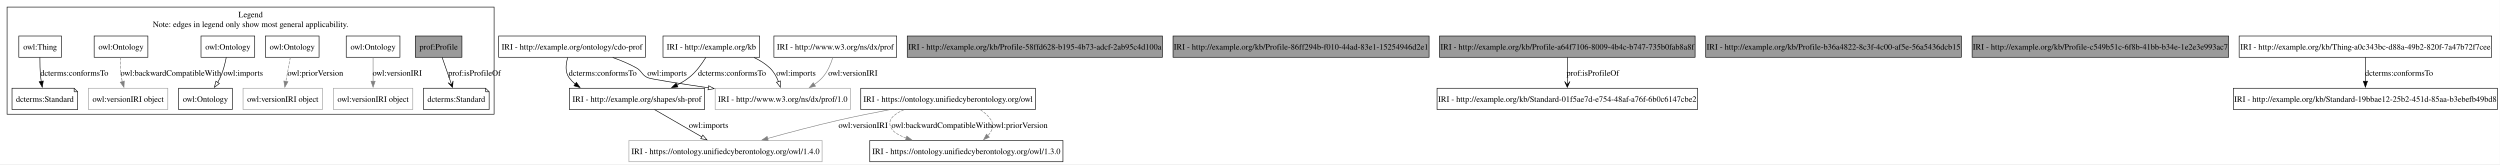
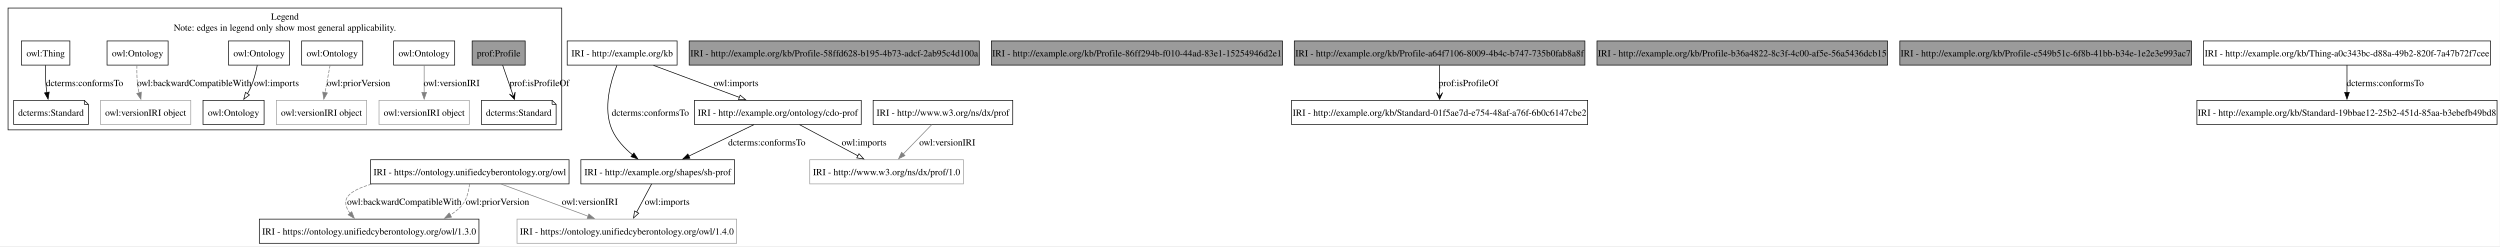
- <svg xmlns="http://www.w3.org/2000/svg" width="4235pt" height="278pt" viewBox="0.00 0.00 4235.00 278.00">
-   <g id="graph0" class="graph" transform="scale(1 1) rotate(0) translate(4 274)">
-     <polygon fill="white" stroke="none" points="-4,4 -4,-274 4230.62,-274 4230.62,4 -4,4" />
+ <svg xmlns="http://www.w3.org/2000/svg" width="3725pt" height="367pt" viewBox="0.00 0.00 3725.00 367.00">
+   <g id="graph0" class="graph" transform="scale(1 1) rotate(0) translate(4 362.5)">
+     <polygon fill="white" stroke="none" points="-4,4 -4,-362.5 3720.62,-362.5 3720.62,4 -4,4" />
    <g id="clust1" class="cluster">
-       <polygon fill="none" stroke="black" points="8,-80.5 8,-262 833,-262 833,-80.5 8,-80.5" />
-       <text xml:space="preserve" text-anchor="middle" x="420.5" y="-244.7" font-family="Times,serif" font-size="14.00">Legend</text>
-       <text xml:space="preserve" text-anchor="middle" x="420.5" y="-228.2" font-family="Times,serif" font-size="14.00">Note: edges in legend only show most general applicability.</text>
+       <polygon fill="none" stroke="black" points="8,-169 8,-350.5 833,-350.5 833,-169 8,-169" />
+       <text xml:space="preserve" text-anchor="middle" x="420.5" y="-333.2" font-family="Times,serif" font-size="14.00">Legend</text>
+       <text xml:space="preserve" text-anchor="middle" x="420.5" y="-316.7" font-family="Times,serif" font-size="14.00">Note: edges in legend only show most general applicability.</text>
    </g>
    <g id="node1" class="node">
-       <polygon fill="none" stroke="black" points="100.12,-213 27.88,-213 27.88,-177 100.12,-177 100.12,-213" />
-       <text xml:space="preserve" text-anchor="middle" x="64" y="-189.95" font-family="Times,serif" font-size="14.00">owl:Thing</text>
+       <polygon fill="none" stroke="black" points="100.12,-301.5 27.88,-301.5 27.88,-265.5 100.12,-265.5 100.12,-301.5" />
+       <text xml:space="preserve" text-anchor="middle" x="64" y="-278.45" font-family="Times,serif" font-size="14.00">owl:Thing</text>
    </g>
    <g id="node2" class="node">
-       <polygon fill="none" stroke="black" points="121.62,-124.5 16.38,-124.5 16.38,-88.5 127.62,-88.5 127.62,-118.5 121.62,-124.5" />
-       <polyline fill="none" stroke="black" points="121.62,-124.5 121.62,-118.5" />
-       <polyline fill="none" stroke="black" points="127.62,-118.5 121.62,-118.5" />
-       <text xml:space="preserve" text-anchor="middle" x="72" y="-101.45" font-family="Times,serif" font-size="14.00">dcterms:Standard</text>
+       <polygon fill="none" stroke="black" points="121.62,-213 16.38,-213 16.38,-177 127.62,-177 127.62,-207 121.62,-213" />
+       <polyline fill="none" stroke="black" points="121.62,-213 121.62,-207" />
+       <polyline fill="none" stroke="black" points="127.62,-207 121.62,-207" />
+       <text xml:space="preserve" text-anchor="middle" x="72" y="-189.95" font-family="Times,serif" font-size="14.00">dcterms:Standard</text>
    </g>
    <g id="edge1" class="edge">
-       <path fill="none" stroke="black" d="M63.57,-176.78C63.51,-166.75 63.76,-153.88 65,-142.5 65.23,-140.42 65.52,-138.28 65.85,-136.13" />
-       <polygon fill="black" stroke="black" points="69.28,-136.81 67.62,-126.34 62.39,-135.55 69.28,-136.81" />
-       <text xml:space="preserve" text-anchor="middle" x="122" y="-145.7" font-family="Times,serif" font-size="14.00">dcterms:conformsTo</text>
+       <path fill="none" stroke="black" d="M63.57,-265.28C63.51,-255.25 63.76,-242.38 65,-231 65.23,-228.92 65.52,-226.78 65.85,-224.63" />
+       <polygon fill="black" stroke="black" points="69.28,-225.31 67.62,-214.84 62.39,-224.05 69.28,-225.31" />
+       <text xml:space="preserve" text-anchor="middle" x="122" y="-234.2" font-family="Times,serif" font-size="14.00">dcterms:conformsTo</text>
    </g>
    <g id="node3" class="node">
-       <polygon fill="none" stroke="black" points="246.5,-213 155.5,-213 155.5,-177 246.5,-177 246.5,-213" />
-       <text xml:space="preserve" text-anchor="middle" x="201" y="-189.95" font-family="Times,serif" font-size="14.00">owl:Ontology</text>
+       <polygon fill="none" stroke="black" points="246.5,-301.5 155.5,-301.5 155.5,-265.5 246.5,-265.5 246.5,-301.5" />
+       <text xml:space="preserve" text-anchor="middle" x="201" y="-278.45" font-family="Times,serif" font-size="14.00">owl:Ontology</text>
    </g>
    <g id="node4" class="node">
-       <polygon fill="none" stroke="#9b9b9b" points="280.25,-124.5 145.75,-124.5 145.75,-88.5 280.25,-88.5 280.25,-124.5" />
-       <text xml:space="preserve" text-anchor="middle" x="213" y="-101.45" font-family="Times,serif" font-size="14.00">owl:versionIRI object</text>
+       <polygon fill="none" stroke="#9b9b9b" points="280.25,-213 145.75,-213 145.75,-177 280.25,-177 280.25,-213" />
+       <text xml:space="preserve" text-anchor="middle" x="213" y="-189.95" font-family="Times,serif" font-size="14.00">owl:versionIRI object</text>
    </g>
    <g id="edge2" class="edge">
-       <path fill="none" stroke="gray" stroke-dasharray="5,2" d="M199.98,-176.72C199.71,-166.67 199.9,-153.79 201.75,-142.5 202.11,-140.28 202.59,-138.01 203.14,-135.74" />
-       <polygon fill="gray" stroke="gray" points="206.5,-136.73 205.93,-126.15 199.78,-134.78 206.5,-136.73" />
-       <text xml:space="preserve" text-anchor="middle" x="285.38" y="-145.7" font-family="Times,serif" font-size="14.00">owl:backwardCompatibleWith</text>
+       <path fill="none" stroke="gray" stroke-dasharray="5,2" d="M199.98,-265.22C199.71,-255.17 199.9,-242.29 201.75,-231 202.11,-228.78 202.59,-226.51 203.14,-224.24" />
+       <polygon fill="gray" stroke="gray" points="206.5,-225.23 205.93,-214.65 199.78,-223.28 206.5,-225.23" />
+       <text xml:space="preserve" text-anchor="middle" x="285.38" y="-234.2" font-family="Times,serif" font-size="14.00">owl:backwardCompatibleWith</text>
    </g>
    <g id="node5" class="node">
-       <polygon fill="none" stroke="black" points="427.5,-213 336.5,-213 336.5,-177 427.5,-177 427.5,-213" />
-       <text xml:space="preserve" text-anchor="middle" x="382" y="-189.95" font-family="Times,serif" font-size="14.00">owl:Ontology</text>
+       <polygon fill="none" stroke="black" points="427.5,-301.5 336.5,-301.5 336.5,-265.5 427.5,-265.5 427.5,-301.5" />
+       <text xml:space="preserve" text-anchor="middle" x="382" y="-278.45" font-family="Times,serif" font-size="14.00">owl:Ontology</text>
    </g>
    <g id="node6" class="node">
-       <polygon fill="none" stroke="black" points="389.5,-124.5 298.5,-124.5 298.5,-88.5 389.5,-88.5 389.5,-124.5" />
-       <text xml:space="preserve" text-anchor="middle" x="344" y="-101.45" font-family="Times,serif" font-size="14.00">owl:Ontology</text>
+       <polygon fill="none" stroke="black" points="389.5,-213 298.5,-213 298.5,-177 389.5,-177 389.5,-213" />
+       <text xml:space="preserve" text-anchor="middle" x="344" y="-189.95" font-family="Times,serif" font-size="14.00">owl:Ontology</text>
    </g>
    <g id="edge3" class="edge">
-       <path fill="none" stroke="black" d="M379.31,-176.76C377.31,-166.49 374.04,-153.38 369,-142.5 367.72,-139.74 366.21,-136.97 364.59,-134.26" />
-       <polygon fill="none" stroke="black" points="367.63,-132.52 359.18,-126.13 361.8,-136.4 367.63,-132.52" />
-       <text xml:space="preserve" text-anchor="middle" x="408.01" y="-145.7" font-family="Times,serif" font-size="14.00">owl:imports</text>
+       <path fill="none" stroke="black" d="M379.31,-265.26C377.31,-254.99 374.04,-241.88 369,-231 367.72,-228.24 366.21,-225.47 364.59,-222.76" />
+       <polygon fill="none" stroke="black" points="367.63,-221.02 359.18,-214.63 361.8,-224.9 367.63,-221.02" />
+       <text xml:space="preserve" text-anchor="middle" x="408.01" y="-234.2" font-family="Times,serif" font-size="14.00">owl:imports</text>
    </g>
    <g id="node7" class="node">
-       <polygon fill="none" stroke="black" points="536.5,-213 445.5,-213 445.5,-177 536.5,-177 536.5,-213" />
-       <text xml:space="preserve" text-anchor="middle" x="491" y="-189.95" font-family="Times,serif" font-size="14.00">owl:Ontology</text>
+       <polygon fill="none" stroke="black" points="536.5,-301.5 445.5,-301.5 445.5,-265.5 536.5,-265.5 536.5,-301.5" />
+       <text xml:space="preserve" text-anchor="middle" x="491" y="-278.45" font-family="Times,serif" font-size="14.00">owl:Ontology</text>
    </g>
    <g id="node8" class="node">
-       <polygon fill="none" stroke="#9b9b9b" points="542.25,-124.5 407.75,-124.5 407.75,-88.5 542.25,-88.5 542.25,-124.5" />
-       <text xml:space="preserve" text-anchor="middle" x="475" y="-101.45" font-family="Times,serif" font-size="14.00">owl:versionIRI object</text>
+       <polygon fill="none" stroke="#9b9b9b" points="542.25,-213 407.75,-213 407.75,-177 542.25,-177 542.25,-213" />
+       <text xml:space="preserve" text-anchor="middle" x="475" y="-189.95" font-family="Times,serif" font-size="14.00">owl:versionIRI object</text>
    </g>
    <g id="edge4" class="edge">
-       <path fill="none" stroke="gray" stroke-dasharray="5,2" d="M487.84,-176.91C485.68,-165.26 482.78,-149.55 480.28,-136.02" />
-       <polygon fill="gray" stroke="gray" points="483.75,-135.54 478.48,-126.34 476.86,-136.81 483.75,-135.54" />
-       <text xml:space="preserve" text-anchor="middle" x="530.18" y="-145.7" font-family="Times,serif" font-size="14.00">owl:priorVersion</text>
+       <path fill="none" stroke="gray" stroke-dasharray="5,2" d="M487.84,-265.41C485.68,-253.76 482.78,-238.05 480.28,-224.52" />
+       <polygon fill="gray" stroke="gray" points="483.75,-224.04 478.48,-214.84 476.86,-225.31 483.75,-224.04" />
+       <text xml:space="preserve" text-anchor="middle" x="530.18" y="-234.2" font-family="Times,serif" font-size="14.00">owl:priorVersion</text>
    </g>
    <g id="node9" class="node">
-       <polygon fill="none" stroke="black" points="673.5,-213 582.5,-213 582.5,-177 673.5,-177 673.5,-213" />
-       <text xml:space="preserve" text-anchor="middle" x="628" y="-189.95" font-family="Times,serif" font-size="14.00">owl:Ontology</text>
+       <polygon fill="none" stroke="black" points="673.5,-301.5 582.5,-301.5 582.5,-265.5 673.5,-265.5 673.5,-301.5" />
+       <text xml:space="preserve" text-anchor="middle" x="628" y="-278.45" font-family="Times,serif" font-size="14.00">owl:Ontology</text>
    </g>
    <g id="node10" class="node">
-       <polygon fill="none" stroke="#9b9b9b" points="695.25,-124.5 560.75,-124.5 560.75,-88.5 695.25,-88.5 695.25,-124.5" />
-       <text xml:space="preserve" text-anchor="middle" x="628" y="-101.45" font-family="Times,serif" font-size="14.00">owl:versionIRI object</text>
+       <polygon fill="none" stroke="#9b9b9b" points="695.25,-213 560.75,-213 560.75,-177 695.25,-177 695.25,-213" />
+       <text xml:space="preserve" text-anchor="middle" x="628" y="-189.95" font-family="Times,serif" font-size="14.00">owl:versionIRI object</text>
    </g>
    <g id="edge5" class="edge">
-       <path fill="none" stroke="gray" d="M628,-176.91C628,-165.26 628,-149.55 628,-136.02" />
-       <polygon fill="gray" stroke="gray" points="631.5,-136.36 628,-126.36 624.5,-136.36 631.5,-136.36" />
-       <text xml:space="preserve" text-anchor="middle" x="668.88" y="-145.7" font-family="Times,serif" font-size="14.00">owl:versionIRI</text>
+       <path fill="none" stroke="gray" d="M628,-265.41C628,-253.76 628,-238.05 628,-224.52" />
+       <polygon fill="gray" stroke="gray" points="631.5,-224.86 628,-214.86 624.5,-224.86 631.5,-224.86" />
+       <text xml:space="preserve" text-anchor="middle" x="668.88" y="-234.2" font-family="Times,serif" font-size="14.00">owl:versionIRI</text>
    </g>
    <g id="node11" class="node">
-       <polygon fill="#9b9b9b" stroke="black" points="778.5,-213 699.5,-213 699.5,-177 778.5,-177 778.5,-213" />
-       <text xml:space="preserve" text-anchor="middle" x="739" y="-189.95" font-family="Times,serif" font-size="14.00">prof:Profile</text>
+       <polygon fill="#9b9b9b" stroke="black" points="778.5,-301.5 699.5,-301.5 699.5,-265.5 778.5,-265.5 778.5,-301.5" />
+       <text xml:space="preserve" text-anchor="middle" x="739" y="-278.45" font-family="Times,serif" font-size="14.00">prof:Profile</text>
    </g>
    <g id="node12" class="node">
-       <polygon fill="none" stroke="black" points="818.62,-124.5 713.38,-124.5 713.38,-88.5 824.62,-88.5 824.62,-118.5 818.62,-124.5" />
-       <polyline fill="none" stroke="black" points="818.62,-124.5 818.62,-118.5" />
-       <polyline fill="none" stroke="black" points="824.62,-118.5 818.62,-118.5" />
-       <text xml:space="preserve" text-anchor="middle" x="769" y="-101.45" font-family="Times,serif" font-size="14.00">dcterms:Standard</text>
+       <polygon fill="none" stroke="black" points="818.62,-213 713.38,-213 713.38,-177 824.62,-177 824.62,-207 818.62,-213" />
+       <polyline fill="none" stroke="black" points="818.62,-213 818.62,-207" />
+       <polyline fill="none" stroke="black" points="824.62,-207 818.62,-207" />
+       <text xml:space="preserve" text-anchor="middle" x="769" y="-189.95" font-family="Times,serif" font-size="14.00">dcterms:Standard</text>
    </g>
    <g id="edge6" class="edge">
-       <path fill="none" stroke="black" d="M744.93,-176.91C749.05,-165.02 754.64,-148.91 759.39,-135.2" />
-       <polygon fill="black" stroke="black" points="762.58,-126 763.56,-136.92 761.34,-129.57 759.31,-135.45 759.31,-135.45 759.31,-135.45 761.34,-129.57 755.05,-133.97 762.58,-126" />
-       <text xml:space="preserve" text-anchor="middle" x="799.81" y="-145.7" font-family="Times,serif" font-size="14.00">prof:isProfileOf</text>
+       <path fill="none" stroke="black" d="M744.93,-265.41C749.05,-253.52 754.64,-237.41 759.39,-223.7" />
+       <polygon fill="black" stroke="black" points="762.58,-214.5 763.56,-225.42 761.34,-218.07 759.31,-223.95 759.31,-223.95 759.31,-223.95 761.34,-218.07 755.05,-222.47 762.58,-214.5" />
+       <text xml:space="preserve" text-anchor="middle" x="799.81" y="-234.2" font-family="Times,serif" font-size="14.00">prof:isProfileOf</text>
    </g>
    <g id="node13" class="node">
-       <polygon fill="none" stroke="#9b9b9b" points="1436.5,-124.5 1207.5,-124.5 1207.5,-88.5 1436.5,-88.5 1436.5,-124.5" />
-       <text xml:space="preserve" text-anchor="middle" x="1322" y="-101.45" font-family="Times,serif" font-size="14.00">IRI - http://www.w3.org/ns/dx/prof/1.0</text>
+       <polygon fill="none" stroke="#9b9b9b" points="1431.5,-124.5 1202.5,-124.5 1202.5,-88.5 1431.5,-88.5 1431.5,-124.5" />
+       <text xml:space="preserve" text-anchor="middle" x="1317" y="-101.45" font-family="Times,serif" font-size="14.00">IRI - http://www.w3.org/ns/dx/prof/1.0</text>
    </g>
    <g id="node14" class="node">
-       <polygon fill="none" stroke="#9b9b9b" points="1388.62,-36 1061.38,-36 1061.38,0 1388.62,0 1388.62,-36" />
-       <text xml:space="preserve" text-anchor="middle" x="1225" y="-12.95" font-family="Times,serif" font-size="14.00">IRI - https://ontology.unifiedcyberontology.org/owl/1.4.0</text>
+       <polygon fill="none" stroke="#9b9b9b" points="1093.62,-36 766.38,-36 766.38,0 1093.62,0 1093.62,-36" />
+       <text xml:space="preserve" text-anchor="middle" x="930" y="-12.95" font-family="Times,serif" font-size="14.00">IRI - https://ontology.unifiedcyberontology.org/owl/1.4.0</text>
    </g>
    <g id="node15" class="node">
-       <polygon fill="none" stroke="black" points="1189.5,-124.5 960.5,-124.5 960.5,-88.5 1189.5,-88.5 1189.5,-124.5" />
-       <text xml:space="preserve" text-anchor="middle" x="1075" y="-101.45" font-family="Times,serif" font-size="14.00">IRI - http://example.org/shapes/sh-prof</text>
+       <polygon fill="none" stroke="black" points="1090.5,-124.5 861.5,-124.5 861.5,-88.5 1090.5,-88.5 1090.5,-124.5" />
+       <text xml:space="preserve" text-anchor="middle" x="976" y="-101.45" font-family="Times,serif" font-size="14.00">IRI - http://example.org/shapes/sh-prof</text>
+     </g>
+     <g id="edge12" class="edge">
+       <path fill="none" stroke="black" d="M966.91,-88.41C960.53,-76.4 951.85,-60.09 944.52,-46.3" />
+       <polygon fill="none" stroke="black" points="947.72,-44.87 939.94,-37.69 941.54,-48.16 947.72,-44.87" />
+       <text xml:space="preserve" text-anchor="middle" x="990.12" y="-57.2" font-family="Times,serif" font-size="14.00">owl:imports</text>
+     </g>
+     <g id="node16" class="node">
+       <polygon fill="#9b9b9b" stroke="black" points="1455.12,-301.5 1022.88,-301.5 1022.88,-265.5 1455.12,-265.5 1455.12,-301.5" />
+       <text xml:space="preserve" text-anchor="middle" x="1239" y="-278.45" font-family="Times,serif" font-size="14.00">IRI - http://example.org/kb/Profile-58ffd628-b195-4b73-adcf-2ab95c4d100a</text>
+     </g>
+     <g id="node17" class="node">
+       <polygon fill="#9b9b9b" stroke="black" points="1906.88,-301.5 1473.12,-301.5 1473.12,-265.5 1906.88,-265.5 1906.88,-301.5" />
+       <text xml:space="preserve" text-anchor="middle" x="1690" y="-278.45" font-family="Times,serif" font-size="14.00">IRI - http://example.org/kb/Profile-86ff294b-f010-44ad-83e1-15254946d2e1</text>
+     </g>
+     <g id="node18" class="node">
+       <polygon fill="#9b9b9b" stroke="black" points="2357.5,-301.5 1924.5,-301.5 1924.5,-265.5 2357.5,-265.5 2357.5,-301.5" />
+       <text xml:space="preserve" text-anchor="middle" x="2141" y="-278.45" font-family="Times,serif" font-size="14.00">IRI - http://example.org/kb/Profile-a64f7106-8009-4b4c-b747-735b0fab8a8f</text>
+     </g>
+     <g id="node28" class="node">
+       <polygon fill="none" stroke="black" points="2361.62,-213 1920.38,-213 1920.38,-177 2361.62,-177 2361.62,-213" />
+       <text xml:space="preserve" text-anchor="middle" x="2141" y="-189.95" font-family="Times,serif" font-size="14.00">IRI - http://example.org/kb/Standard-01f5ae7d-e754-48af-a76f-6b0c6147cbe2</text>
+     </g>
+     <g id="edge17" class="edge">
+       <path fill="none" stroke="black" d="M2141,-265.41C2141,-253.76 2141,-238.05 2141,-224.52" />
+       <polygon fill="black" stroke="black" points="2141,-214.57 2145.5,-224.57 2141,-218.35 2141,-224.57 2141,-224.57 2141,-224.57 2141,-218.35 2136.5,-224.57 2141,-214.57" />
+       <text xml:space="preserve" text-anchor="middle" x="2184.12" y="-234.2" font-family="Times,serif" font-size="14.00">prof:isProfileOf</text>
+     </g>
+     <g id="node19" class="node">
+       <polygon fill="#9b9b9b" stroke="black" points="2808.5,-301.5 2375.5,-301.5 2375.5,-265.5 2808.5,-265.5 2808.5,-301.5" />
+       <text xml:space="preserve" text-anchor="middle" x="2592" y="-278.45" font-family="Times,serif" font-size="14.00">IRI - http://example.org/kb/Profile-b36a4822-8c3f-4c00-af5e-56a5436dcb15</text>
+     </g>
+     <g id="node20" class="node">
+       <polygon fill="#9b9b9b" stroke="black" points="3261.25,-301.5 2826.75,-301.5 2826.75,-265.5 3261.25,-265.5 3261.25,-301.5" />
+       <text xml:space="preserve" text-anchor="middle" x="3044" y="-278.45" font-family="Times,serif" font-size="14.00">IRI - http://example.org/kb/Profile-c549b51c-6f8b-41bb-b34e-1e2e3e993ac7</text>
+     </g>
+     <g id="node21" class="node">
+       <polygon fill="none" stroke="black" points="1279.25,-213 1030.75,-213 1030.75,-177 1279.25,-177 1279.25,-213" />
+       <text xml:space="preserve" text-anchor="middle" x="1155" y="-189.95" font-family="Times,serif" font-size="14.00">IRI - http://example.org/ontology/cdo-prof</text>
+     </g>
+     <g id="edge11" class="edge">
+       <path fill="none" stroke="black" d="M1187.39,-176.7C1212.37,-163.37 1247.12,-144.81 1274.35,-130.27" />
+       <polygon fill="none" stroke="black" points="1275.88,-133.43 1283.05,-125.63 1272.58,-127.25 1275.88,-133.43" />
+       <text xml:space="preserve" text-anchor="middle" x="1283.51" y="-145.7" font-family="Times,serif" font-size="14.00">owl:imports</text>
+     </g>
+     <g id="edge7" class="edge">
+       <path fill="none" stroke="black" d="M1119.21,-176.7C1091.37,-163.25 1052.54,-144.49 1022.33,-129.89" />
+       <polygon fill="black" stroke="black" points="1023.93,-126.77 1013.4,-125.57 1020.88,-133.08 1023.93,-126.77" />
+       <text xml:space="preserve" text-anchor="middle" x="1138.53" y="-145.7" font-family="Times,serif" font-size="14.00">dcterms:conformsTo</text>
+     </g>
+     <g id="node22" class="node">
+       <polygon fill="none" stroke="black" points="1505,-213 1297,-213 1297,-177 1505,-177 1505,-213" />
+       <text xml:space="preserve" text-anchor="middle" x="1401" y="-189.95" font-family="Times,serif" font-size="14.00">IRI - http://www.w3.org/ns/dx/prof</text>
+     </g>
+     <g id="edge15" class="edge">
+       <path fill="none" stroke="gray" d="M1384.4,-176.91C1372.17,-164.32 1355.34,-146.98 1341.55,-132.79" />
+       <polygon fill="gray" stroke="gray" points="1344.38,-130.67 1334.9,-125.94 1339.36,-135.55 1344.38,-130.67" />
+       <text xml:space="preserve" text-anchor="middle" x="1407.4" y="-145.7" font-family="Times,serif" font-size="14.00">owl:versionIRI</text>
+     </g>
+     <g id="node23" class="node">
+       <polygon fill="none" stroke="black" points="843.88,-124.5 548.12,-124.5 548.12,-88.5 843.88,-88.5 843.88,-124.5" />
+       <text xml:space="preserve" text-anchor="middle" x="696" y="-101.45" font-family="Times,serif" font-size="14.00">IRI - https://ontology.unifiedcyberontology.org/owl</text>
+     </g>
+     <g id="edge16" class="edge">
+       <path fill="none" stroke="gray" d="M743.07,-88.1C780.36,-74.32 832.61,-55 872.4,-40.29" />
+       <polygon fill="gray" stroke="gray" points="873.42,-43.65 881.58,-36.9 870.99,-37.08 873.42,-43.65" />
+       <text xml:space="preserve" text-anchor="middle" x="874.83" y="-57.2" font-family="Times,serif" font-size="14.00">owl:versionIRI</text>
+     </g>
+     <g id="node27" class="node">
+       <polygon fill="none" stroke="black" points="709.62,-36 382.38,-36 382.38,0 709.62,0 709.62,-36" />
+       <text xml:space="preserve" text-anchor="middle" x="546" y="-12.95" font-family="Times,serif" font-size="14.00">IRI - https://ontology.unifiedcyberontology.org/owl/1.3.0</text>
+     </g>
+     <g id="edge10" class="edge">
+       <path fill="none" stroke="gray" stroke-dasharray="5,2" d="M549.47,-88.06C533.42,-83.48 520.72,-77.73 514.75,-70.5 508.23,-62.6 511.27,-53.2 517.52,-44.61" />
+       <polygon fill="gray" stroke="gray" points="520.04,-47.05 523.93,-37.19 514.75,-42.47 520.04,-47.05" />
+       <text xml:space="preserve" text-anchor="middle" x="598.38" y="-57.2" font-family="Times,serif" font-size="14.00">owl:backwardCompatibleWith</text>
+     </g>
+     <g id="edge14" class="edge">
+       <path fill="none" stroke="gray" stroke-dasharray="5,2" d="M695.62,-88.49C694.46,-77.24 691.1,-62.98 682,-54 677.33,-49.39 672.14,-45.37 666.59,-41.85" />
+       <polygon fill="gray" stroke="gray" points="668.69,-39.02 658.26,-37.15 665.25,-45.11 668.69,-39.02" />
+       <text xml:space="preserve" text-anchor="middle" x="737.31" y="-57.2" font-family="Times,serif" font-size="14.00">owl:priorVersion</text>
+     </g>
+     <g id="node24" class="node">
+       <polygon fill="none" stroke="black" points="1004.88,-301.5 841.12,-301.5 841.12,-265.5 1004.88,-265.5 1004.88,-301.5" />
+       <text xml:space="preserve" text-anchor="middle" x="923" y="-278.45" font-family="Times,serif" font-size="14.00">IRI - http://example.org/kb</text>
+     </g>
+     <g id="edge8" class="edge">
+       <path fill="none" stroke="black" d="M915.21,-265.15C906.08,-242.16 893.89,-200.79 908,-169 914.55,-154.25 926.58,-141.54 938.72,-131.56" />
+       <polygon fill="black" stroke="black" points="940.52,-134.59 946.3,-125.71 936.24,-129.05 940.52,-134.59" />
+       <text xml:space="preserve" text-anchor="middle" x="965" y="-189.95" font-family="Times,serif" font-size="14.00">dcterms:conformsTo</text>
    </g>
    <g id="edge13" class="edge">
-       <path fill="none" stroke="black" d="M1104.99,-88.2C1127.91,-74.99 1159.73,-56.64 1184.84,-42.16" />
-       <polygon fill="none" stroke="black" points="1186.58,-45.2 1193.49,-37.17 1183.08,-39.13 1186.58,-45.2" />
-       <text xml:space="preserve" text-anchor="middle" x="1196.44" y="-57.2" font-family="Times,serif" font-size="14.00">owl:imports</text>
-     </g>
-     <g id="node16" class="node">
-       <polygon fill="#9b9b9b" stroke="black" points="1965.12,-213 1532.88,-213 1532.88,-177 1965.12,-177 1965.12,-213" />
-       <text xml:space="preserve" text-anchor="middle" x="1749" y="-189.95" font-family="Times,serif" font-size="14.00">IRI - http://example.org/kb/Profile-58ffd628-b195-4b73-adcf-2ab95c4d100a</text>
-     </g>
-     <g id="node17" class="node">
-       <polygon fill="#9b9b9b" stroke="black" points="2416.88,-213 1983.12,-213 1983.12,-177 2416.88,-177 2416.88,-213" />
-       <text xml:space="preserve" text-anchor="middle" x="2200" y="-189.95" font-family="Times,serif" font-size="14.00">IRI - http://example.org/kb/Profile-86ff294b-f010-44ad-83e1-15254946d2e1</text>
-     </g>
-     <g id="node18" class="node">
-       <polygon fill="#9b9b9b" stroke="black" points="2867.5,-213 2434.5,-213 2434.5,-177 2867.5,-177 2867.5,-213" />
-       <text xml:space="preserve" text-anchor="middle" x="2651" y="-189.95" font-family="Times,serif" font-size="14.00">IRI - http://example.org/kb/Profile-a64f7106-8009-4b4c-b747-735b0fab8a8f</text>
-     </g>
-     <g id="node28" class="node">
-       <polygon fill="none" stroke="black" points="2871.62,-124.5 2430.38,-124.5 2430.38,-88.5 2871.62,-88.5 2871.62,-124.5" />
-       <text xml:space="preserve" text-anchor="middle" x="2651" y="-101.45" font-family="Times,serif" font-size="14.00">IRI - http://example.org/kb/Standard-01f5ae7d-e754-48af-a76f-6b0c6147cbe2</text>
-     </g>
-     <g id="edge17" class="edge">
-       <path fill="none" stroke="black" d="M2651,-176.91C2651,-165.26 2651,-149.55 2651,-136.02" />
-       <polygon fill="black" stroke="black" points="2651,-126.07 2655.5,-136.07 2651,-129.85 2651,-136.07 2651,-136.07 2651,-136.07 2651,-129.85 2646.5,-136.07 2651,-126.07" />
-       <text xml:space="preserve" text-anchor="middle" x="2694.12" y="-145.7" font-family="Times,serif" font-size="14.00">prof:isProfileOf</text>
-     </g>
-     <g id="node19" class="node">
-       <polygon fill="#9b9b9b" stroke="black" points="3318.5,-213 2885.5,-213 2885.5,-177 3318.5,-177 3318.5,-213" />
-       <text xml:space="preserve" text-anchor="middle" x="3102" y="-189.95" font-family="Times,serif" font-size="14.00">IRI - http://example.org/kb/Profile-b36a4822-8c3f-4c00-af5e-56a5436dcb15</text>
-     </g>
-     <g id="node20" class="node">
-       <polygon fill="#9b9b9b" stroke="black" points="3771.25,-213 3336.75,-213 3336.75,-177 3771.25,-177 3771.25,-213" />
-       <text xml:space="preserve" text-anchor="middle" x="3554" y="-189.95" font-family="Times,serif" font-size="14.00">IRI - http://example.org/kb/Profile-c549b51c-6f8b-41bb-b34e-1e2e3e993ac7</text>
-     </g>
-     <g id="node21" class="node">
-       <polygon fill="none" stroke="black" points="1089.25,-213 840.75,-213 840.75,-177 1089.25,-177 1089.25,-213" />
-       <text xml:space="preserve" text-anchor="middle" x="965" y="-189.95" font-family="Times,serif" font-size="14.00">IRI - http://example.org/ontology/cdo-prof</text>
-     </g>
-     <g id="edge11" class="edge">
-       <path fill="none" stroke="black" d="M1033.95,-176.53C1047.65,-171.78 1061.62,-165.97 1074,-159 1083.75,-153.51 1082.85,-147.2 1093,-142.5 1098.29,-140.05 1145.8,-132.64 1196.18,-125.26" />
-       <polygon fill="none" stroke="black" points="1196.41,-128.76 1205.8,-123.86 1195.4,-121.83 1196.41,-128.76" />
-       <text xml:space="preserve" text-anchor="middle" x="1126" y="-145.7" font-family="Times,serif" font-size="14.00">owl:imports</text>
-     </g>
-     <g id="edge7" class="edge">
-       <path fill="none" stroke="black" d="M957.79,-176.65C954.54,-165.83 952.83,-152.17 960,-142.5 963.09,-138.33 966.66,-134.64 970.6,-131.38" />
-       <polygon fill="black" stroke="black" points="972.37,-134.41 978.5,-125.77 968.32,-128.7 972.37,-134.41" />
-       <text xml:space="preserve" text-anchor="middle" x="1017" y="-145.7" font-family="Times,serif" font-size="14.00">dcterms:conformsTo</text>
-     </g>
-     <g id="node22" class="node">
-       <polygon fill="none" stroke="black" points="1515,-213 1307,-213 1307,-177 1515,-177 1515,-213" />
-       <text xml:space="preserve" text-anchor="middle" x="1411" y="-189.95" font-family="Times,serif" font-size="14.00">IRI - http://www.w3.org/ns/dx/prof</text>
-     </g>
-     <g id="edge15" class="edge">
-       <path fill="none" stroke="gray" d="M1406.8,-176.57C1403.46,-165.73 1397.85,-152.06 1389,-142.5 1385.04,-138.21 1380.43,-134.36 1375.51,-130.92" />
-       <polygon fill="gray" stroke="gray" points="1377.4,-127.97 1367.07,-125.61 1373.67,-133.9 1377.4,-127.97" />
-       <text xml:space="preserve" text-anchor="middle" x="1440.78" y="-145.7" font-family="Times,serif" font-size="14.00">owl:versionIRI</text>
-     </g>
-     <g id="node23" class="node">
-       <polygon fill="none" stroke="black" points="1749.88,-124.5 1454.12,-124.5 1454.12,-88.5 1749.88,-88.5 1749.88,-124.5" />
-       <text xml:space="preserve" text-anchor="middle" x="1602" y="-101.45" font-family="Times,serif" font-size="14.00">IRI - https://ontology.unifiedcyberontology.org/owl</text>
-     </g>
-     <g id="edge16" class="edge">
-       <path fill="none" stroke="gray" d="M1502.48,-88.05C1474.8,-82.82 1444.78,-76.79 1417.25,-70.5 1376.95,-61.3 1332.34,-49.45 1296.24,-39.44" />
-       <polygon fill="gray" stroke="gray" points="1297.35,-36.12 1286.78,-36.8 1295.47,-42.86 1297.35,-36.12" />
-       <text xml:space="preserve" text-anchor="middle" x="1458.12" y="-57.2" font-family="Times,serif" font-size="14.00">owl:versionIRI</text>
-     </g>
-     <g id="node27" class="node">
-       <polygon fill="none" stroke="black" points="1796.62,-36 1469.38,-36 1469.38,0 1796.62,0 1796.62,-36" />
-       <text xml:space="preserve" text-anchor="middle" x="1633" y="-12.95" font-family="Times,serif" font-size="14.00">IRI - https://ontology.unifiedcyberontology.org/owl/1.3.0</text>
-     </g>
-     <g id="edge10" class="edge">
-       <path fill="none" stroke="gray" stroke-dasharray="5,2" d="M1527.38,-88.1C1508.51,-80.07 1496.42,-68.93 1507.75,-54 1511.72,-48.77 1520.36,-44.11 1531.33,-40.02" />
-       <polygon fill="gray" stroke="gray" points="1532.2,-43.42 1540.57,-36.92 1529.98,-36.79 1532.2,-43.42" />
-       <text xml:space="preserve" text-anchor="middle" x="1591.38" y="-57.2" font-family="Times,serif" font-size="14.00">owl:backwardCompatibleWith</text>
-     </g>
-     <g id="edge14" class="edge">
-       <path fill="none" stroke="gray" stroke-dasharray="5,2" d="M1656.59,-88.14C1663.9,-83.54 1670.43,-77.76 1675,-70.5 1680.72,-61.42 1676.74,-52.14 1669.35,-44" />
-       <polygon fill="gray" stroke="gray" points="1671.88,-41.58 1662.17,-37.33 1667.11,-46.7 1671.88,-41.58" />
-       <text xml:space="preserve" text-anchor="middle" x="1723.47" y="-57.2" font-family="Times,serif" font-size="14.00">owl:priorVersion</text>
-     </g>
-     <g id="node24" class="node">
-       <polygon fill="none" stroke="black" points="1282.88,-213 1119.12,-213 1119.12,-177 1282.88,-177 1282.88,-213" />
-       <text xml:space="preserve" text-anchor="middle" x="1201" y="-189.95" font-family="Times,serif" font-size="14.00">IRI - http://example.org/kb</text>
-     </g>
-     <g id="edge12" class="edge">
-       <path fill="none" stroke="black" d="M1273.22,-176.56C1282.99,-171.99 1292.29,-166.23 1300,-159 1306.71,-152.71 1311.46,-144.04 1314.79,-135.61" />
-       <polygon fill="none" stroke="black" points="1318.04,-136.9 1317.91,-126.31 1311.41,-134.68 1318.04,-136.9" />
-       <text xml:space="preserve" text-anchor="middle" x="1344.44" y="-145.7" font-family="Times,serif" font-size="14.00">owl:imports</text>
-     </g>
-     <g id="edge8" class="edge">
-       <path fill="none" stroke="black" d="M1191.67,-176.74C1184.94,-165.69 1174.97,-151.73 1163,-142.5 1156.73,-137.67 1149.71,-133.42 1142.44,-129.7" />
-       <polygon fill="black" stroke="black" points="1144.33,-126.72 1133.79,-125.6 1141.33,-133.04 1144.33,-126.72" />
-       <text xml:space="preserve" text-anchor="middle" x="1235.99" y="-145.7" font-family="Times,serif" font-size="14.00">dcterms:conformsTo</text>
+       <path fill="none" stroke="black" d="M969.67,-265.1C1006.56,-251.35 1058.22,-232.08 1097.64,-217.39" />
+       <polygon fill="none" stroke="black" points="1098.84,-220.67 1106.99,-213.9 1096.39,-214.12 1098.84,-220.67" />
+       <text xml:space="preserve" text-anchor="middle" x="1092.78" y="-234.2" font-family="Times,serif" font-size="14.00">owl:imports</text>
    </g>
    <g id="node25" class="node">
-       <polygon fill="none" stroke="black" points="4216.88,-213 3789.12,-213 3789.12,-177 4216.88,-177 4216.88,-213" />
-       <text xml:space="preserve" text-anchor="middle" x="4003" y="-189.95" font-family="Times,serif" font-size="14.00">IRI - http://example.org/kb/Thing-a0c343bc-d88a-49b2-820f-7a47b72f7cee</text>
+       <polygon fill="none" stroke="black" points="3706.88,-301.5 3279.12,-301.5 3279.12,-265.5 3706.88,-265.5 3706.88,-301.5" />
+       <text xml:space="preserve" text-anchor="middle" x="3493" y="-278.45" font-family="Times,serif" font-size="14.00">IRI - http://example.org/kb/Thing-a0c343bc-d88a-49b2-820f-7a47b72f7cee</text>
    </g>
    <g id="node26" class="node">
-       <polygon fill="none" stroke="black" points="4226.62,-124.5 3779.38,-124.5 3779.38,-88.5 4226.62,-88.5 4226.62,-124.5" />
-       <text xml:space="preserve" text-anchor="middle" x="4003" y="-101.45" font-family="Times,serif" font-size="14.00">IRI - http://example.org/kb/Standard-19bbae12-25b2-451d-85aa-b3ebefb49bd8</text>
+       <polygon fill="none" stroke="black" points="3716.62,-213 3269.38,-213 3269.38,-177 3716.62,-177 3716.62,-213" />
+       <text xml:space="preserve" text-anchor="middle" x="3493" y="-189.95" font-family="Times,serif" font-size="14.00">IRI - http://example.org/kb/Standard-19bbae12-25b2-451d-85aa-b3ebefb49bd8</text>
    </g>
    <g id="edge9" class="edge">
-       <path fill="none" stroke="black" d="M4003,-176.91C4003,-165.26 4003,-149.55 4003,-136.02" />
-       <polygon fill="black" stroke="black" points="4006.5,-136.36 4003,-126.36 3999.5,-136.36 4006.5,-136.36" />
-       <text xml:space="preserve" text-anchor="middle" x="4060" y="-145.7" font-family="Times,serif" font-size="14.00">dcterms:conformsTo</text>
+       <path fill="none" stroke="black" d="M3493,-265.41C3493,-253.76 3493,-238.05 3493,-224.52" />
+       <polygon fill="black" stroke="black" points="3496.5,-224.86 3493,-214.86 3489.5,-224.86 3496.5,-224.86" />
+       <text xml:space="preserve" text-anchor="middle" x="3550" y="-234.2" font-family="Times,serif" font-size="14.00">dcterms:conformsTo</text>
    </g>
  </g>
</svg>
